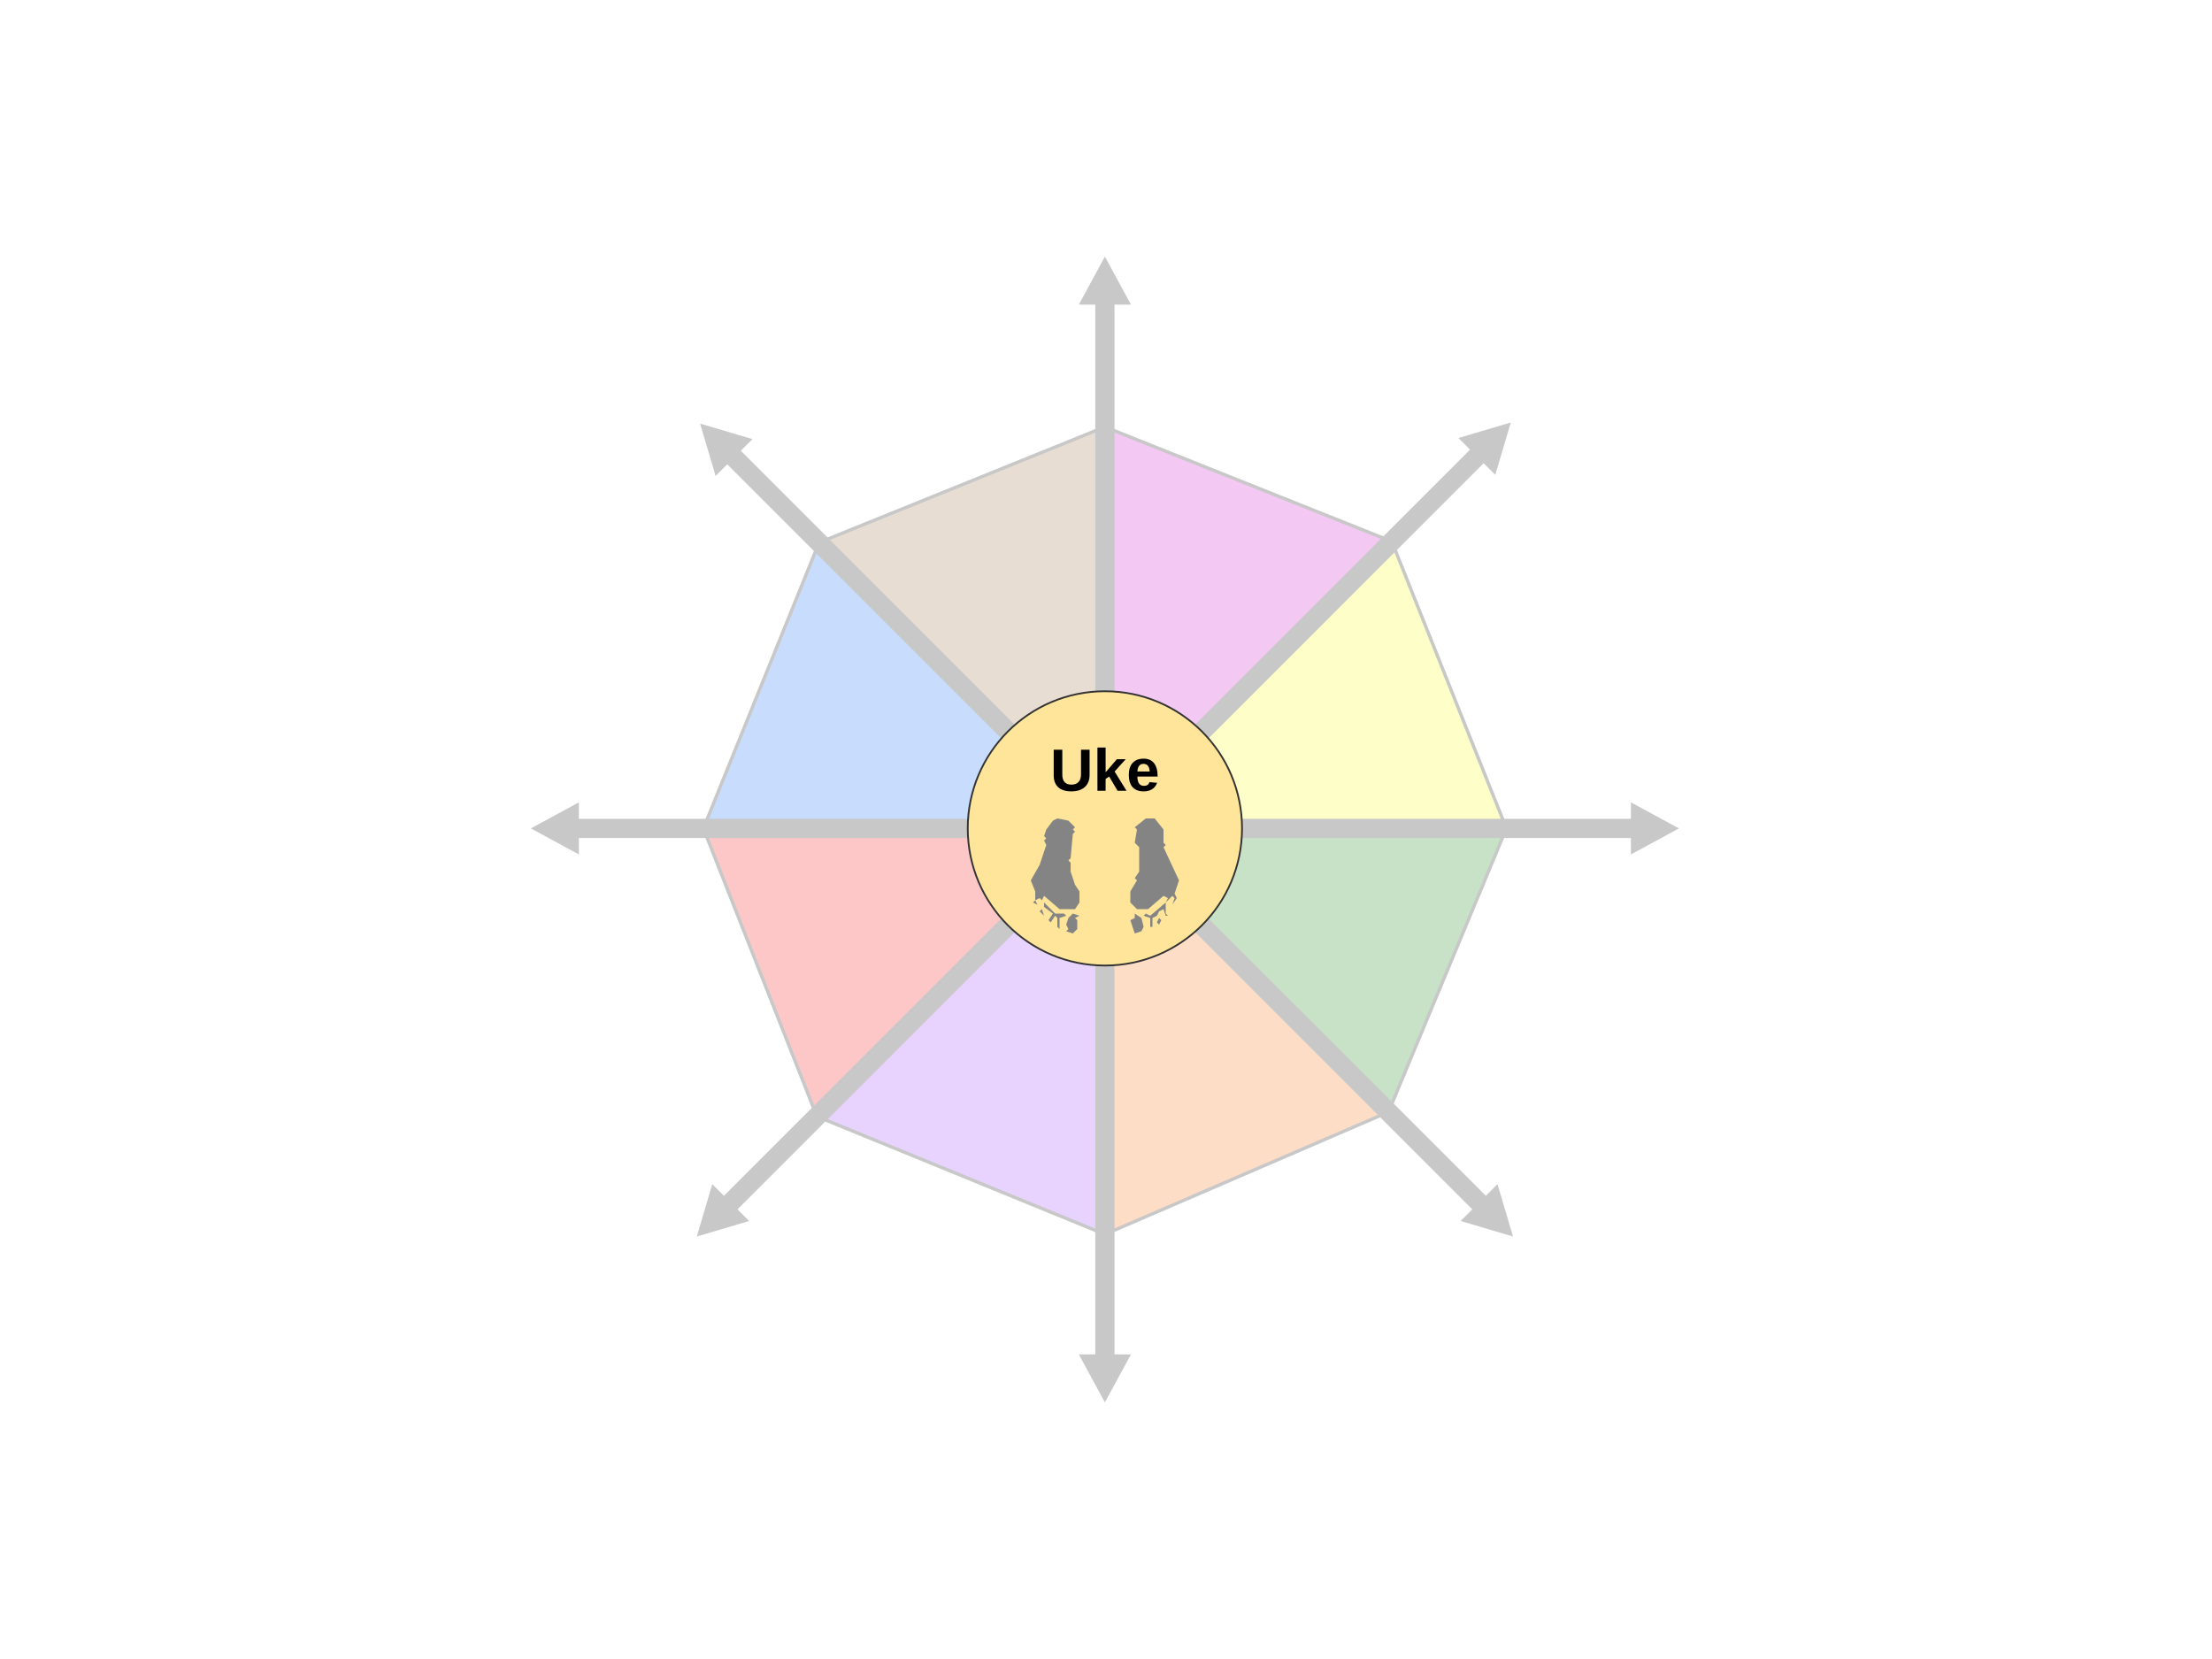
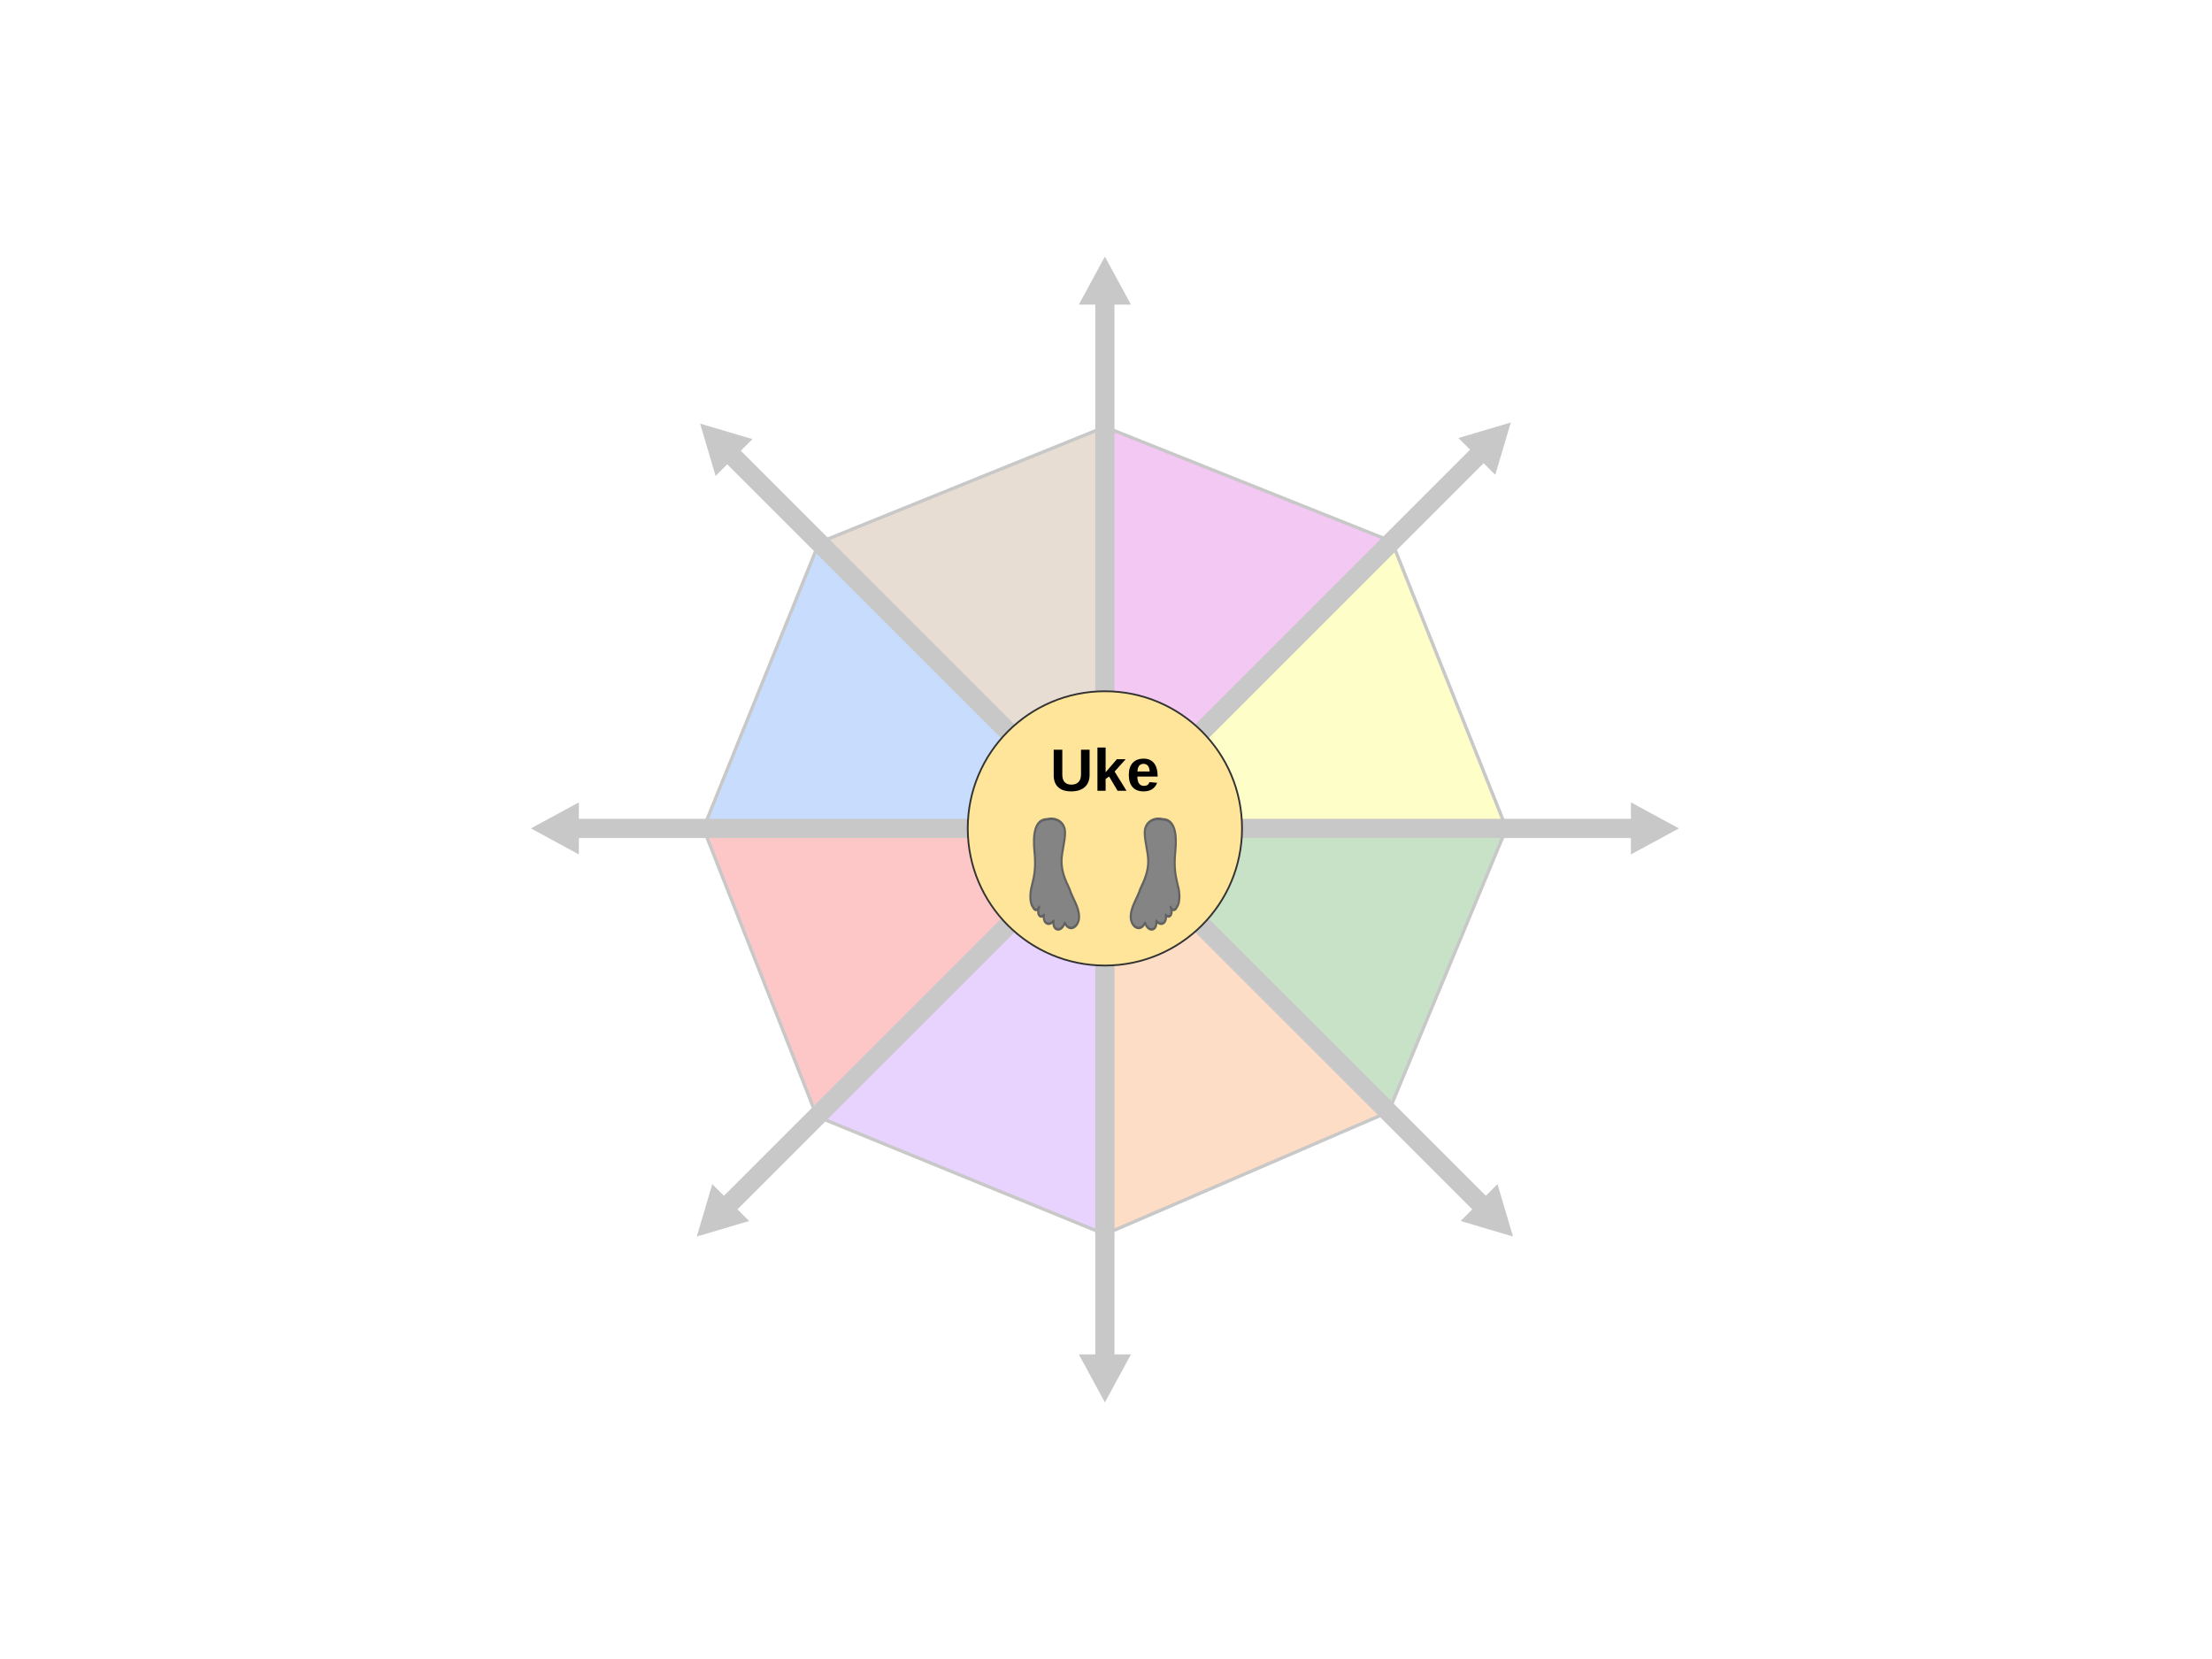
<svg xmlns="http://www.w3.org/2000/svg" viewBox="0 0 1000 750" role="img" aria-labelledby="title desc">
  <polygon points="499.5,374.5 499.5,193 629.21,244.79" fill="#f3c8f3" stroke="#c8c8c8" stroke-width="1.5" />
  <polygon points="499.5,374.5 629.21,244.79 681,374.5" fill="#fefec8" stroke="#c8c8c8" stroke-width="1.5" />
  <polygon points="499.5,374.5 681,374.5 627.71,502.71" fill="#c8e2c8" stroke="#c8c8c8" stroke-width="1.5" />
  <polygon points="499.5,374.5 627.71,502.71 499.5,558" fill="#feddc7" stroke="#c8c8c8" stroke-width="1.5" />
  <polygon points="499.5,374.5 499.5,558 369.29,504.71" fill="#e8d2fe" stroke="#c8c8c8" stroke-width="1.5" />
  <polygon points="499.5,374.5 369.29,504.71 318,374.5" fill="#fec7c7" stroke="#c8c8c8" stroke-width="1.5" />
  <polygon points="499.5,374.5 318,374.5 370.29,245.29" fill="#c8ddfe" stroke="#c8c8c8" stroke-width="1.5" />
  <polygon points="499.5,374.5 370.29,245.29 499.5,193" fill="#e8ddd3" stroke="#c8c8c8" stroke-width="1.5" />
  <polygon data-direction="0" points="495.16,374.5 495.16,137.7 487.72,137.7 499.5,116 511.28,137.7 503.84,137.7 503.84,374.5" fill="#c8c8c8" />
  <polygon data-direction="1" points="496.43,371.43 664.59,203.28 659.33,198.01 683,191 675.99,214.67 670.72,209.41 502.57,377.57" fill="#c8c8c8" />
  <polygon data-direction="2" points="499.5,370.16 737.3,370.16 737.3,362.72 759,374.5 737.3,386.28 737.3,378.84 499.5,378.84" fill="#c8c8c8" />
  <polygon data-direction="3" points="502.57,371.43 671.72,540.59 676.99,535.33 684,559 660.33,551.99 665.59,546.72 496.43,377.57" fill="#c8c8c8" />
  <polygon data-direction="4" points="503.84,374.5 503.84,612.3 511.28,612.3 499.5,634 487.72,612.3 495.16,612.3 495.16,374.5" fill="#c8c8c8" />
  <polygon data-direction="5" points="502.57,377.57 333.41,546.72 338.67,551.99 315,559 322.01,535.33 327.28,540.59 496.43,371.43" fill="#c8c8c8" />
  <polygon data-direction="6" points="499.5,378.84 261.7,378.84 261.7,386.28 240,374.5 261.7,362.72 261.7,370.16 499.5,370.16" fill="#c8c8c8" />
  <polygon data-direction="7" points="496.43,377.57 328.78,209.91 323.51,215.17 316.5,191.5 340.17,198.51 334.91,203.78 502.57,371.43" fill="#c8c8c8" />
  <ellipse cx="499.5" cy="374.5" rx="62" ry="62" fill="#fee599" stroke="#333" stroke-width="0.8" />
  <text x="499.5" y="357.5" text-anchor="middle" font-family="Arial,sans-serif" font-size="27" font-weight="700">Uke</text>
-   <polygon points="522,370 518,370 513,374 514,375 513,381 515,383 515,394 513,397 514,398 511,403 511,408 514,411 519,411 526,405 528,406 527,408 520,414 518,413 516,415 513,413 513,415 511,416 513,422 516,421 517,419 516,415 517,414 520,415 520,419 521,419 521,415 523,414 524,415 523,417 524,418 525,416 523,414 524,412 526,411 527,414 528,414 527,413 527,408 530,405 531,406 530,409 532,406 531,404 533,398 526,383 527,382 526,381 526,375" fill="#848484" />
-   <polygon points="478,370 476,371 473,375 472,378 473,379 472,380 473,382 470,391 466,398 468,403 468,407 467,408 469,409 468,407 470,406 472,408 472,410 470,412 472,414 471,411 472,410 476,413 474,416 475,417 477,414 478,415 478,419 477,420 478,419 479,420 479,415 482,414 483,415 482,418 483,420 482,421 485,422 487,420 487,416 486,415 488,414 485,413 483,415 481,413 477,413 471,407 472,405 479,411 486,411 488,408 488,403 486,400 484,394 484,390 483,389 484,388 485,377 486,376 485,375 486,374 483,371" fill="#848484" />
+   <path class="uke-foot" d="M11 1 C3 1 2 9 3 17 C4 25 3 29 1.5 34 C0 38 0 43 2 45 C3 47 5 47 6 45 C4 49 7 51 9 49 C8 53 12 55 15 52 C14 57 20 58 22 53 C25 58 31 55 31 50 C31 45 27 41 25 36 C22 31 20 27 20 22 C20 17 23 10 22 6 C21 2 16 0 11 1 Z" transform="translate(465.5 369.5) scale(0.72 .9)" fill="#848484" stroke="#626262" stroke-width="1.3" stroke-linejoin="round" />
+   <path class="uke-foot" d="M11 1 C3 1 2 9 3 17 C4 25 3 29 1.5 34 C0 38 0 43 2 45 C3 47 5 47 6 45 C4 49 7 51 9 49 C8 53 12 55 15 52 C14 57 20 58 22 53 C25 58 31 55 31 50 C31 45 27 41 25 36 C22 31 20 27 20 22 C20 17 23 10 22 6 C21 2 16 0 11 1 Z" transform="translate(533.5 369.5) scale(-0.72 .9)" fill="#848484" stroke="#626262" stroke-width="1.3" stroke-linejoin="round" />
</svg>
